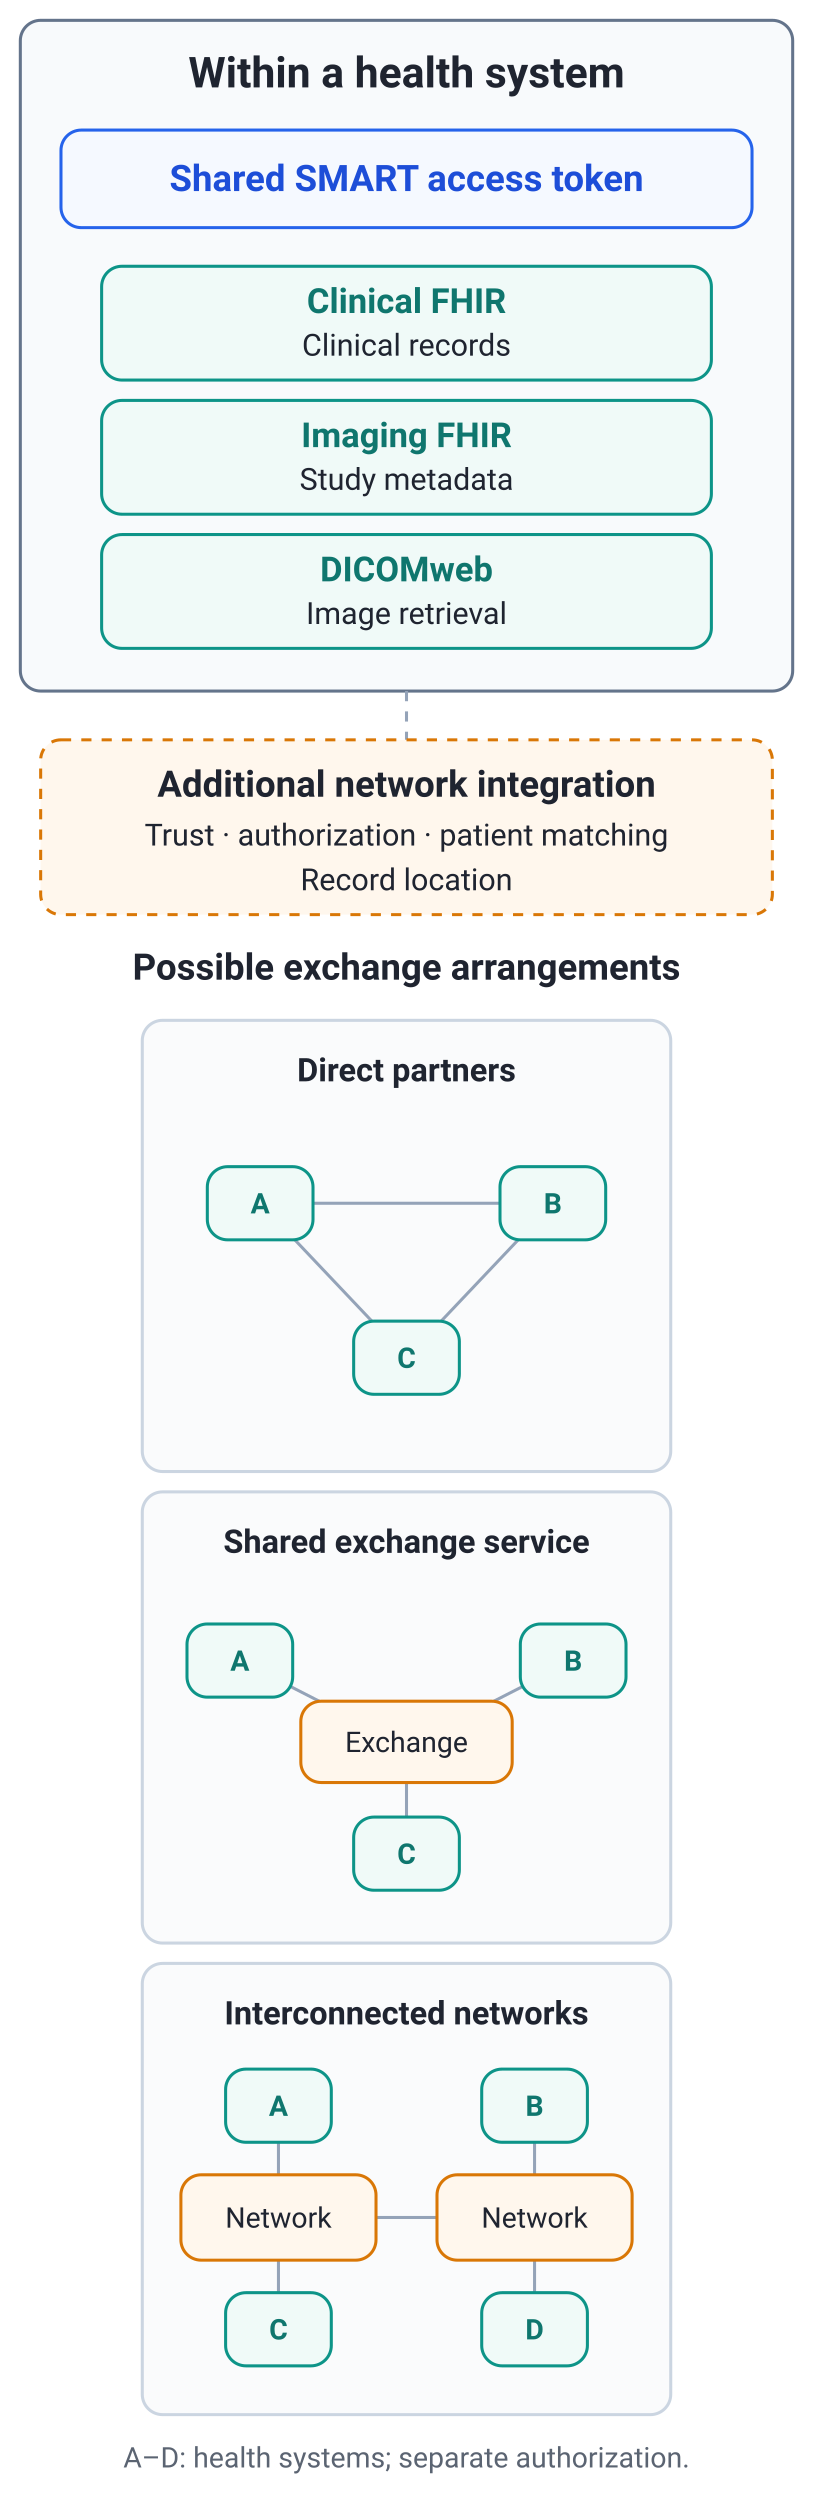
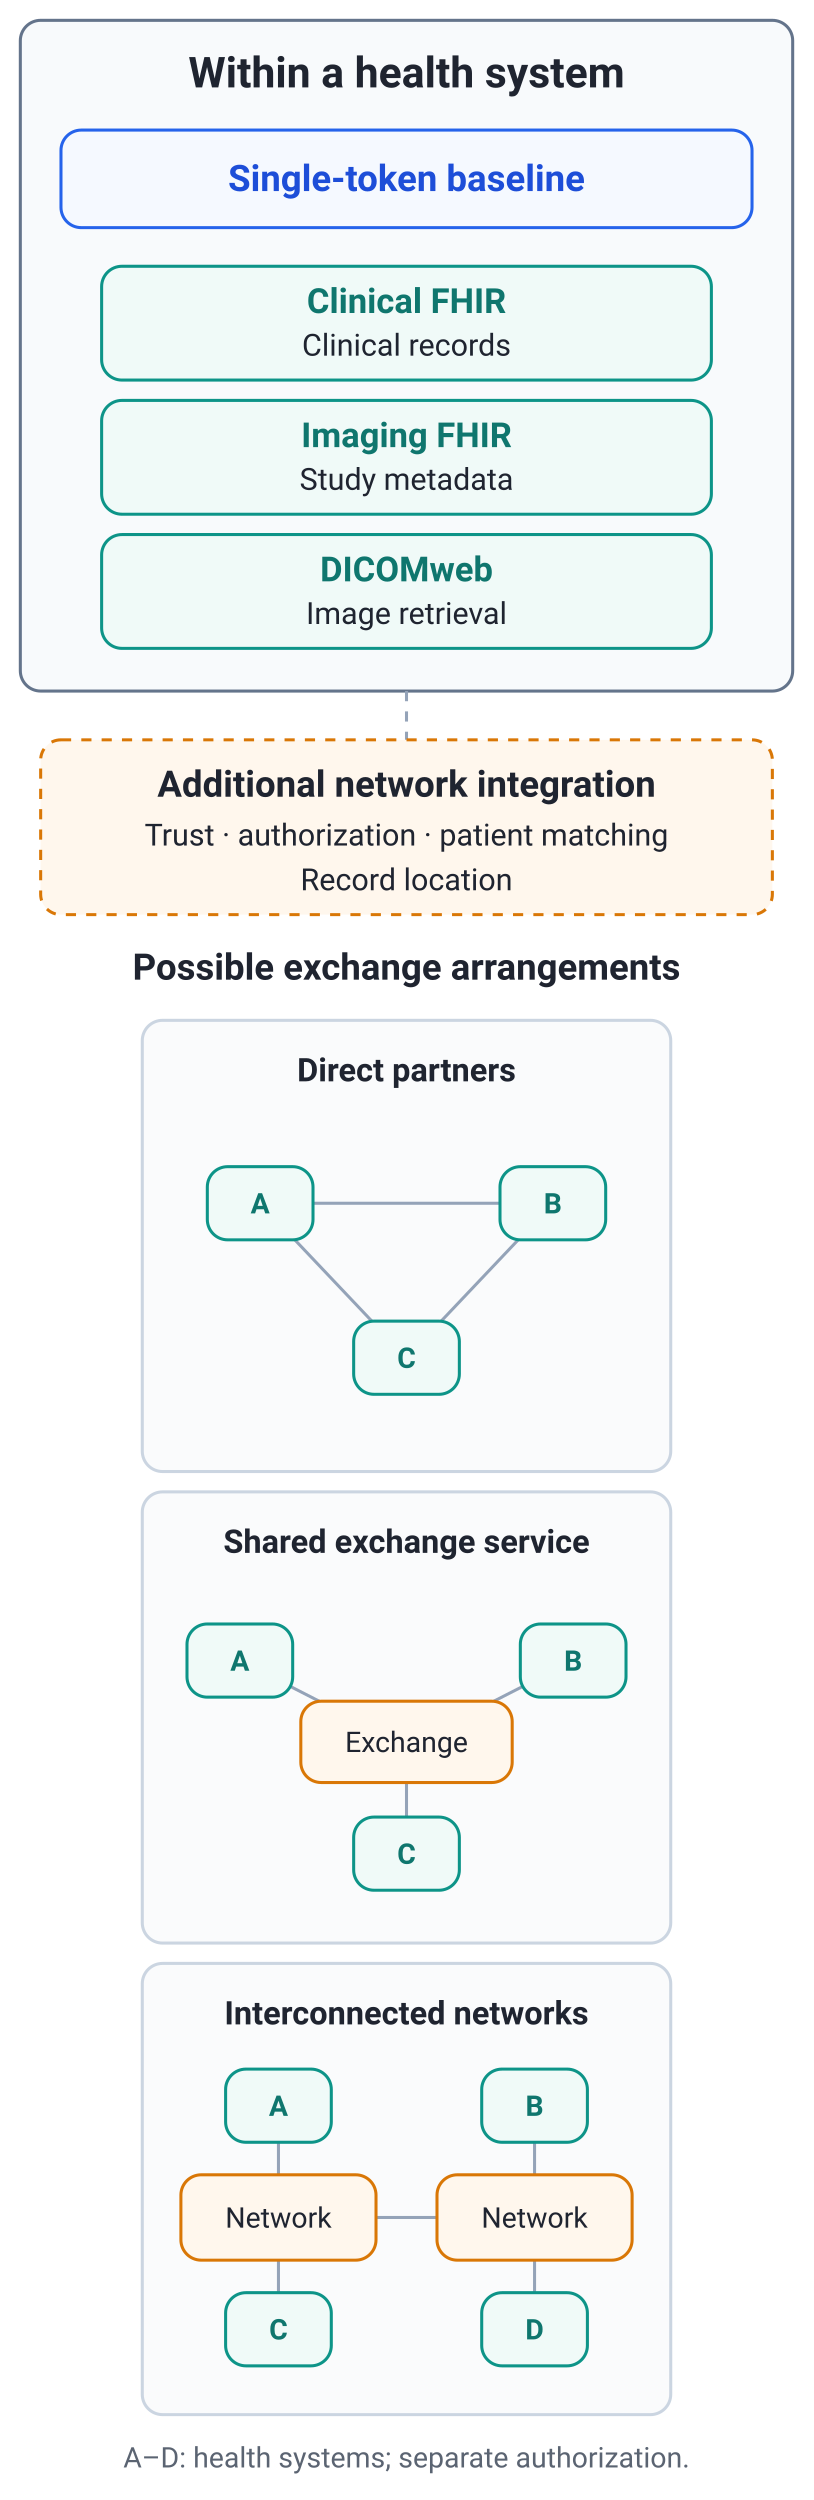
<svg xmlns="http://www.w3.org/2000/svg" viewBox="0 0 400 1230" width="400" font-family="-apple-system, Segoe UI, Roboto, Helvetica, Arial, sans-serif" role="img" aria-labelledby="title desc">
  <rect x="10" y="10" width="380" height="330" rx="10" fill="#f8fafc" stroke="#64748b" stroke-width="1.5" />
  <text x="200" y="43" font-size="21" fill="#1f2430" font-weight="600" text-anchor="middle">Within a health system</text>
  <rect x="30" y="64" width="340" height="48" rx="10" fill="#f5f9ff" stroke="#2563eb" stroke-width="1.5" />
-   <text x="200" y="94" font-size="18" fill="#1d4ed8" font-weight="600" text-anchor="middle">Shared SMART access token</text>
+   <text x="200" y="94" font-size="18" fill="#1d4ed8" font-weight="600" text-anchor="middle">Single-token baseline</text>
  <rect x="50" y="131" width="300" height="56" rx="10" fill="#f0faf8" stroke="#0d9488" stroke-width="1.5" />
  <text x="200" y="154" font-size="17" fill="#0f766e" font-weight="600" text-anchor="middle">Clinical FHIR</text>
  <text x="200" y="175" font-size="15" fill="#1f2430" font-weight="400" text-anchor="middle">Clinical records</text>
  <rect x="50" y="197" width="300" height="56" rx="10" fill="#f0faf8" stroke="#0d9488" stroke-width="1.5" />
  <text x="200" y="220" font-size="17" fill="#0f766e" font-weight="600" text-anchor="middle">Imaging FHIR</text>
  <text x="200" y="241" font-size="15" fill="#1f2430" font-weight="400" text-anchor="middle">Study metadata</text>
  <rect x="50" y="263" width="300" height="56" rx="10" fill="#f0faf8" stroke="#0d9488" stroke-width="1.5" />
  <text x="200" y="286" font-size="17" fill="#0f766e" font-weight="600" text-anchor="middle">DICOMweb</text>
  <text x="200" y="307" font-size="15" fill="#1f2430" font-weight="400" text-anchor="middle">Image retrieval</text>
  <path d="M200,340 L200,364" fill="none" stroke="#94a3b8" stroke-width="1.5" stroke-dasharray="5 5" />
  <rect x="20" y="364" width="360" height="86" rx="10" fill="#fff7ed" stroke="#d97706" stroke-width="1.5" stroke-dasharray="5 5" />
  <text x="200" y="392" font-size="18" fill="#1f2430" font-weight="600" text-anchor="middle">Additional network integration</text>
  <text x="200" y="416" font-size="15" fill="#1f2430" font-weight="400" text-anchor="middle">Trust · authorization · patient matching</text>
  <text x="200" y="438" font-size="15" fill="#1f2430" font-weight="400" text-anchor="middle">Record location</text>
  <text x="200" y="482" font-size="18" fill="#1f2430" font-weight="600" text-anchor="middle">Possible exchange arrangements</text>
  <rect x="70" y="502" width="260" height="222" rx="10" fill="#fafbfc" stroke="#cbd5e1" stroke-width="1.5" />
  <text x="200" y="532" font-size="16" fill="#1f2430" font-weight="600" text-anchor="middle">Direct partners</text>
  <path d="M128,592 L272,592" fill="none" stroke="#94a3b8" stroke-width="1.5" />
  <path d="M128,592 L200,668" fill="none" stroke="#94a3b8" stroke-width="1.5" />
  <path d="M272,592 L200,668" fill="none" stroke="#94a3b8" stroke-width="1.5" />
  <rect x="102" y="574" width="52" height="36" rx="10" fill="#f0faf8" stroke="#0d9488" stroke-width="1.5" />
  <text x="128" y="597" font-size="14" fill="#0f766e" font-weight="600" text-anchor="middle">A</text>
  <rect x="246" y="574" width="52" height="36" rx="10" fill="#f0faf8" stroke="#0d9488" stroke-width="1.5" />
  <text x="272" y="597" font-size="14" fill="#0f766e" font-weight="600" text-anchor="middle">B</text>
  <rect x="174" y="650" width="52" height="36" rx="10" fill="#f0faf8" stroke="#0d9488" stroke-width="1.5" />
  <text x="200" y="673" font-size="14" fill="#0f766e" font-weight="600" text-anchor="middle">C</text>
  <rect x="70" y="734" width="260" height="222" rx="10" fill="#fafbfc" stroke="#cbd5e1" stroke-width="1.5" />
  <text x="200" y="764" font-size="16" fill="#1f2430" font-weight="600" text-anchor="middle">Shared exchange service</text>
  <path d="M200,859 L118,817" fill="none" stroke="#94a3b8" stroke-width="1.5" />
  <path d="M200,859 L282,817" fill="none" stroke="#94a3b8" stroke-width="1.5" />
  <path d="M200,859 L200,912" fill="none" stroke="#94a3b8" stroke-width="1.5" />
  <rect x="148" y="837" width="104" height="40" rx="10" fill="#fff7ed" stroke="#d97706" stroke-width="1.5" />
  <text x="200" y="862" font-size="14" fill="#1f2430" font-weight="400" text-anchor="middle">Exchange</text>
  <rect x="92" y="799" width="52" height="36" rx="10" fill="#f0faf8" stroke="#0d9488" stroke-width="1.5" />
  <text x="118" y="822" font-size="14" fill="#0f766e" font-weight="600" text-anchor="middle">A</text>
  <rect x="256" y="799" width="52" height="36" rx="10" fill="#f0faf8" stroke="#0d9488" stroke-width="1.5" />
  <text x="282" y="822" font-size="14" fill="#0f766e" font-weight="600" text-anchor="middle">B</text>
  <rect x="174" y="894" width="52" height="36" rx="10" fill="#f0faf8" stroke="#0d9488" stroke-width="1.5" />
  <text x="200" y="917" font-size="14" fill="#0f766e" font-weight="600" text-anchor="middle">C</text>
  <rect x="70" y="966" width="260" height="222" rx="10" fill="#fafbfc" stroke="#cbd5e1" stroke-width="1.5" />
  <text x="200" y="996" font-size="16" fill="#1f2430" font-weight="600" text-anchor="middle">Interconnected networks</text>
  <path d="M137,1091 L263,1091" fill="none" stroke="#94a3b8" stroke-width="1.5" />
  <path d="M137,1046 L137,1136" fill="none" stroke="#94a3b8" stroke-width="1.5" />
  <rect x="89" y="1070" width="96" height="42" rx="10" fill="#fff7ed" stroke="#d97706" stroke-width="1.5" />
  <text x="137" y="1096" font-size="14" fill="#1f2430" font-weight="400" text-anchor="middle">Network</text>
  <path d="M263,1046 L263,1136" fill="none" stroke="#94a3b8" stroke-width="1.5" />
  <rect x="215" y="1070" width="96" height="42" rx="10" fill="#fff7ed" stroke="#d97706" stroke-width="1.5" />
  <text x="263" y="1096" font-size="14" fill="#1f2430" font-weight="400" text-anchor="middle">Network</text>
  <rect x="111" y="1018" width="52" height="36" rx="10" fill="#f0faf8" stroke="#0d9488" stroke-width="1.5" />
  <text x="137" y="1041" font-size="14" fill="#0f766e" font-weight="600" text-anchor="middle">A</text>
  <rect x="237" y="1018" width="52" height="36" rx="10" fill="#f0faf8" stroke="#0d9488" stroke-width="1.5" />
  <text x="263" y="1041" font-size="14" fill="#0f766e" font-weight="600" text-anchor="middle">B</text>
  <rect x="111" y="1128" width="52" height="36" rx="10" fill="#f0faf8" stroke="#0d9488" stroke-width="1.5" />
  <text x="137" y="1151" font-size="14" fill="#0f766e" font-weight="600" text-anchor="middle">C</text>
  <rect x="237" y="1128" width="52" height="36" rx="10" fill="#f0faf8" stroke="#0d9488" stroke-width="1.5" />
  <text x="263" y="1151" font-size="14" fill="#0f766e" font-weight="600" text-anchor="middle">D</text>
  <text x="200" y="1214" font-size="14" fill="#5b6472" font-weight="400" text-anchor="middle">A–D: health systems; separate authorization.</text>
</svg>
